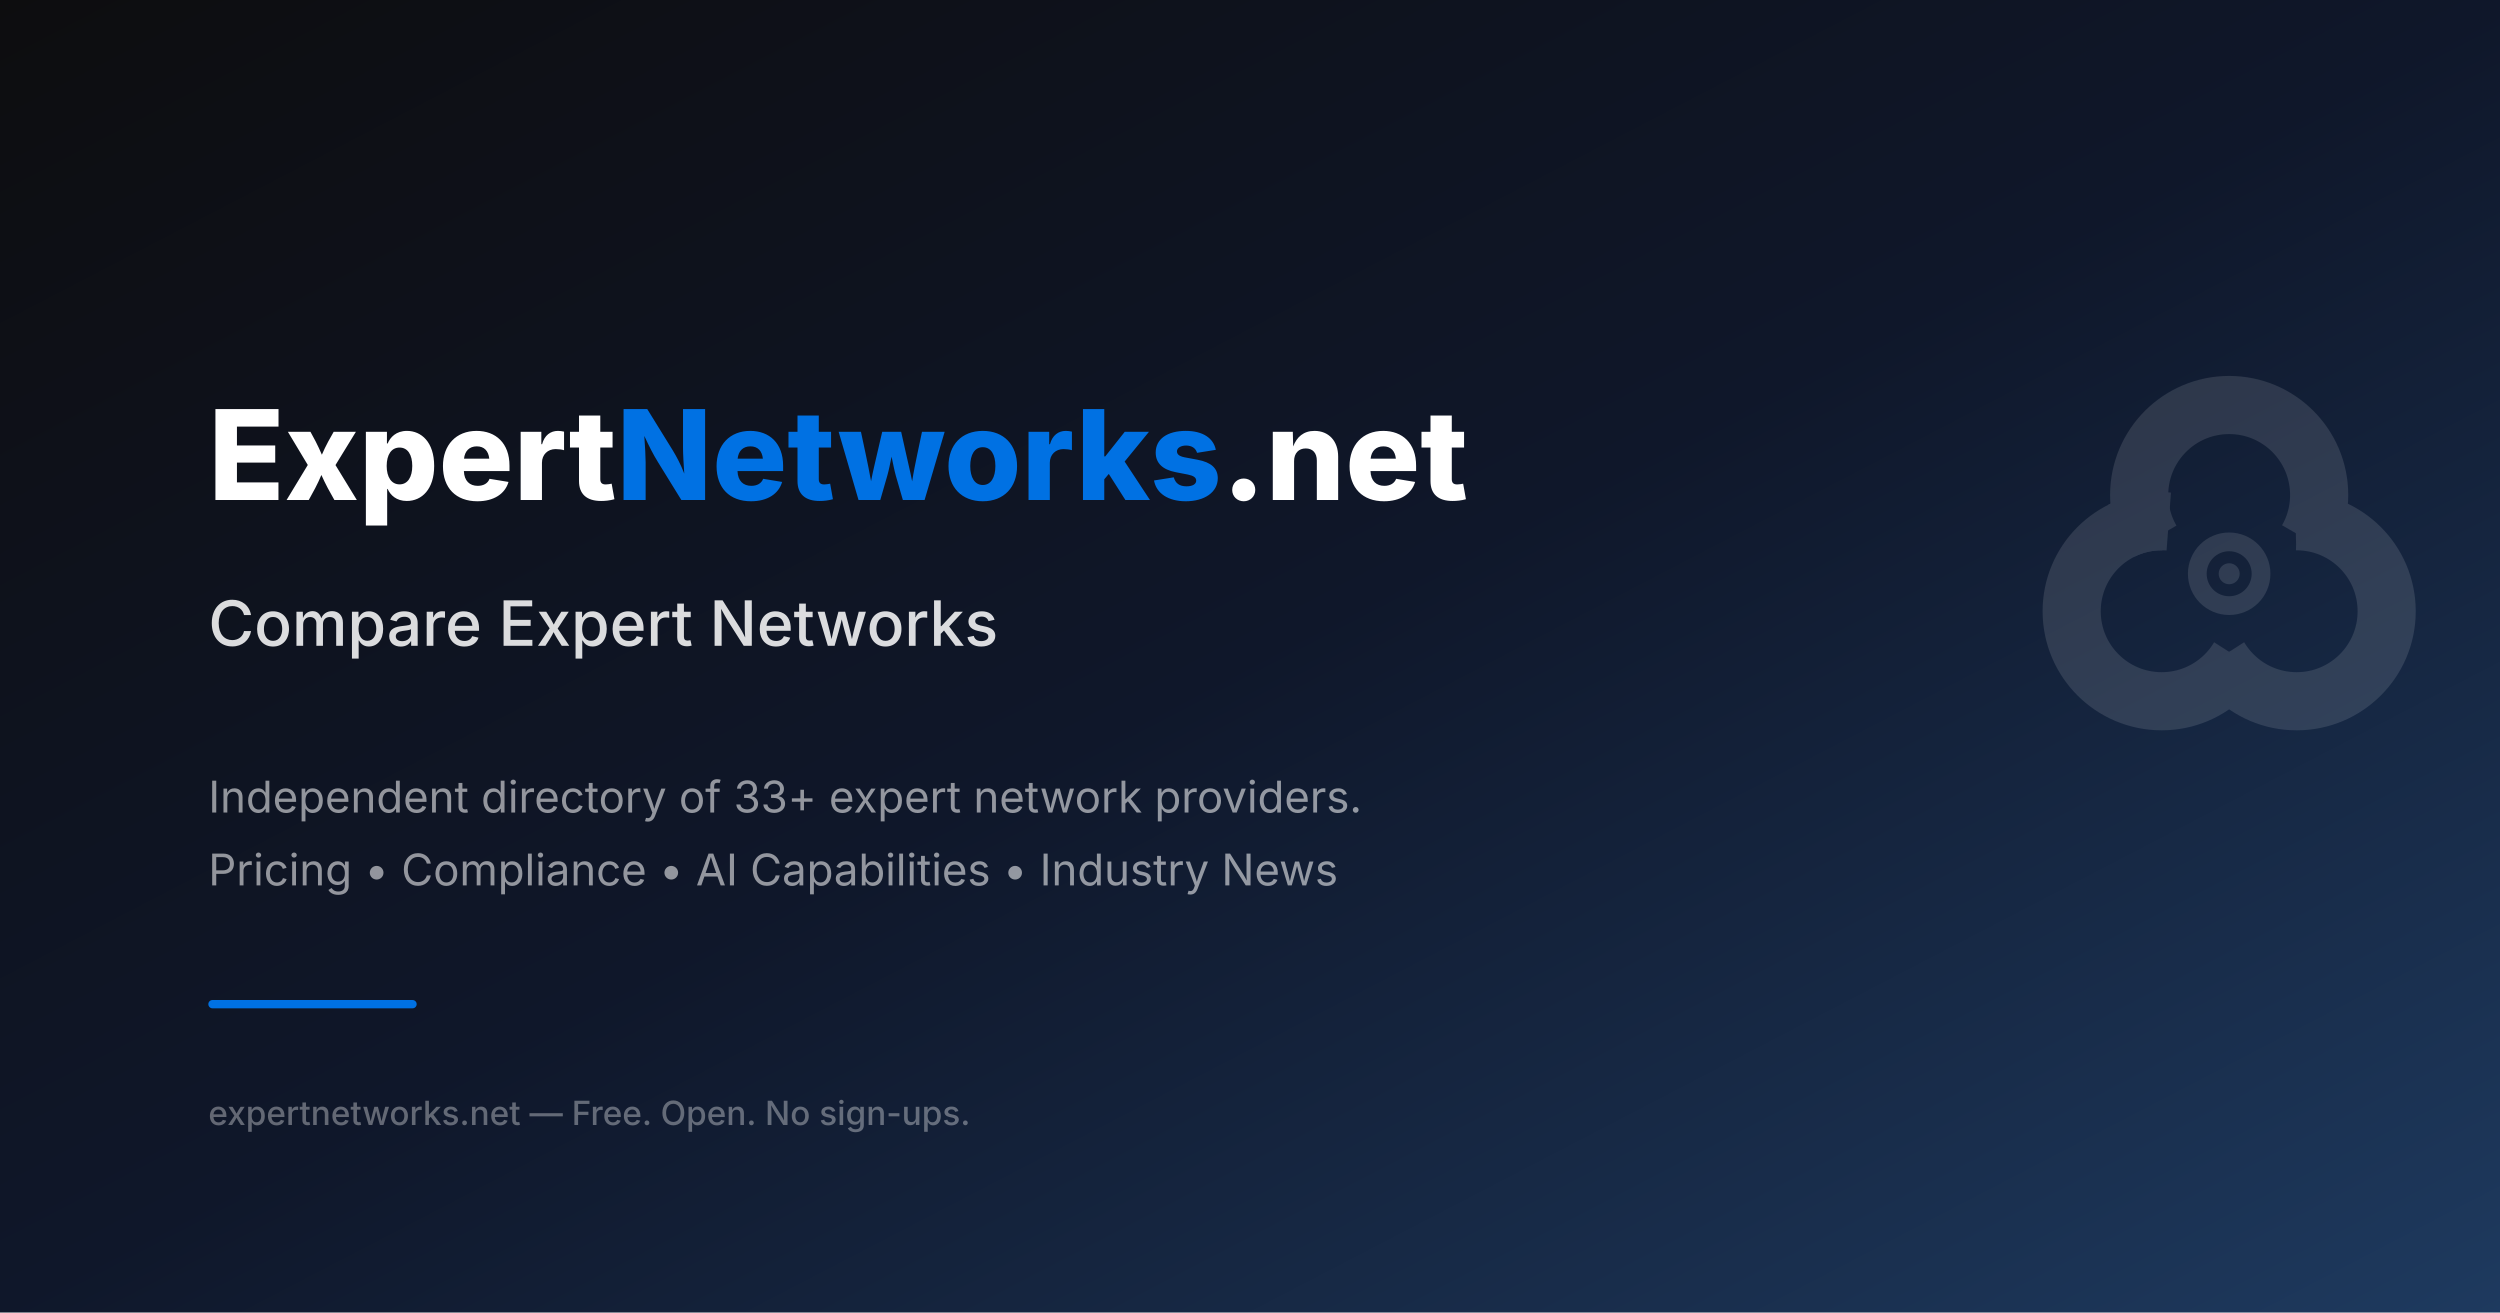
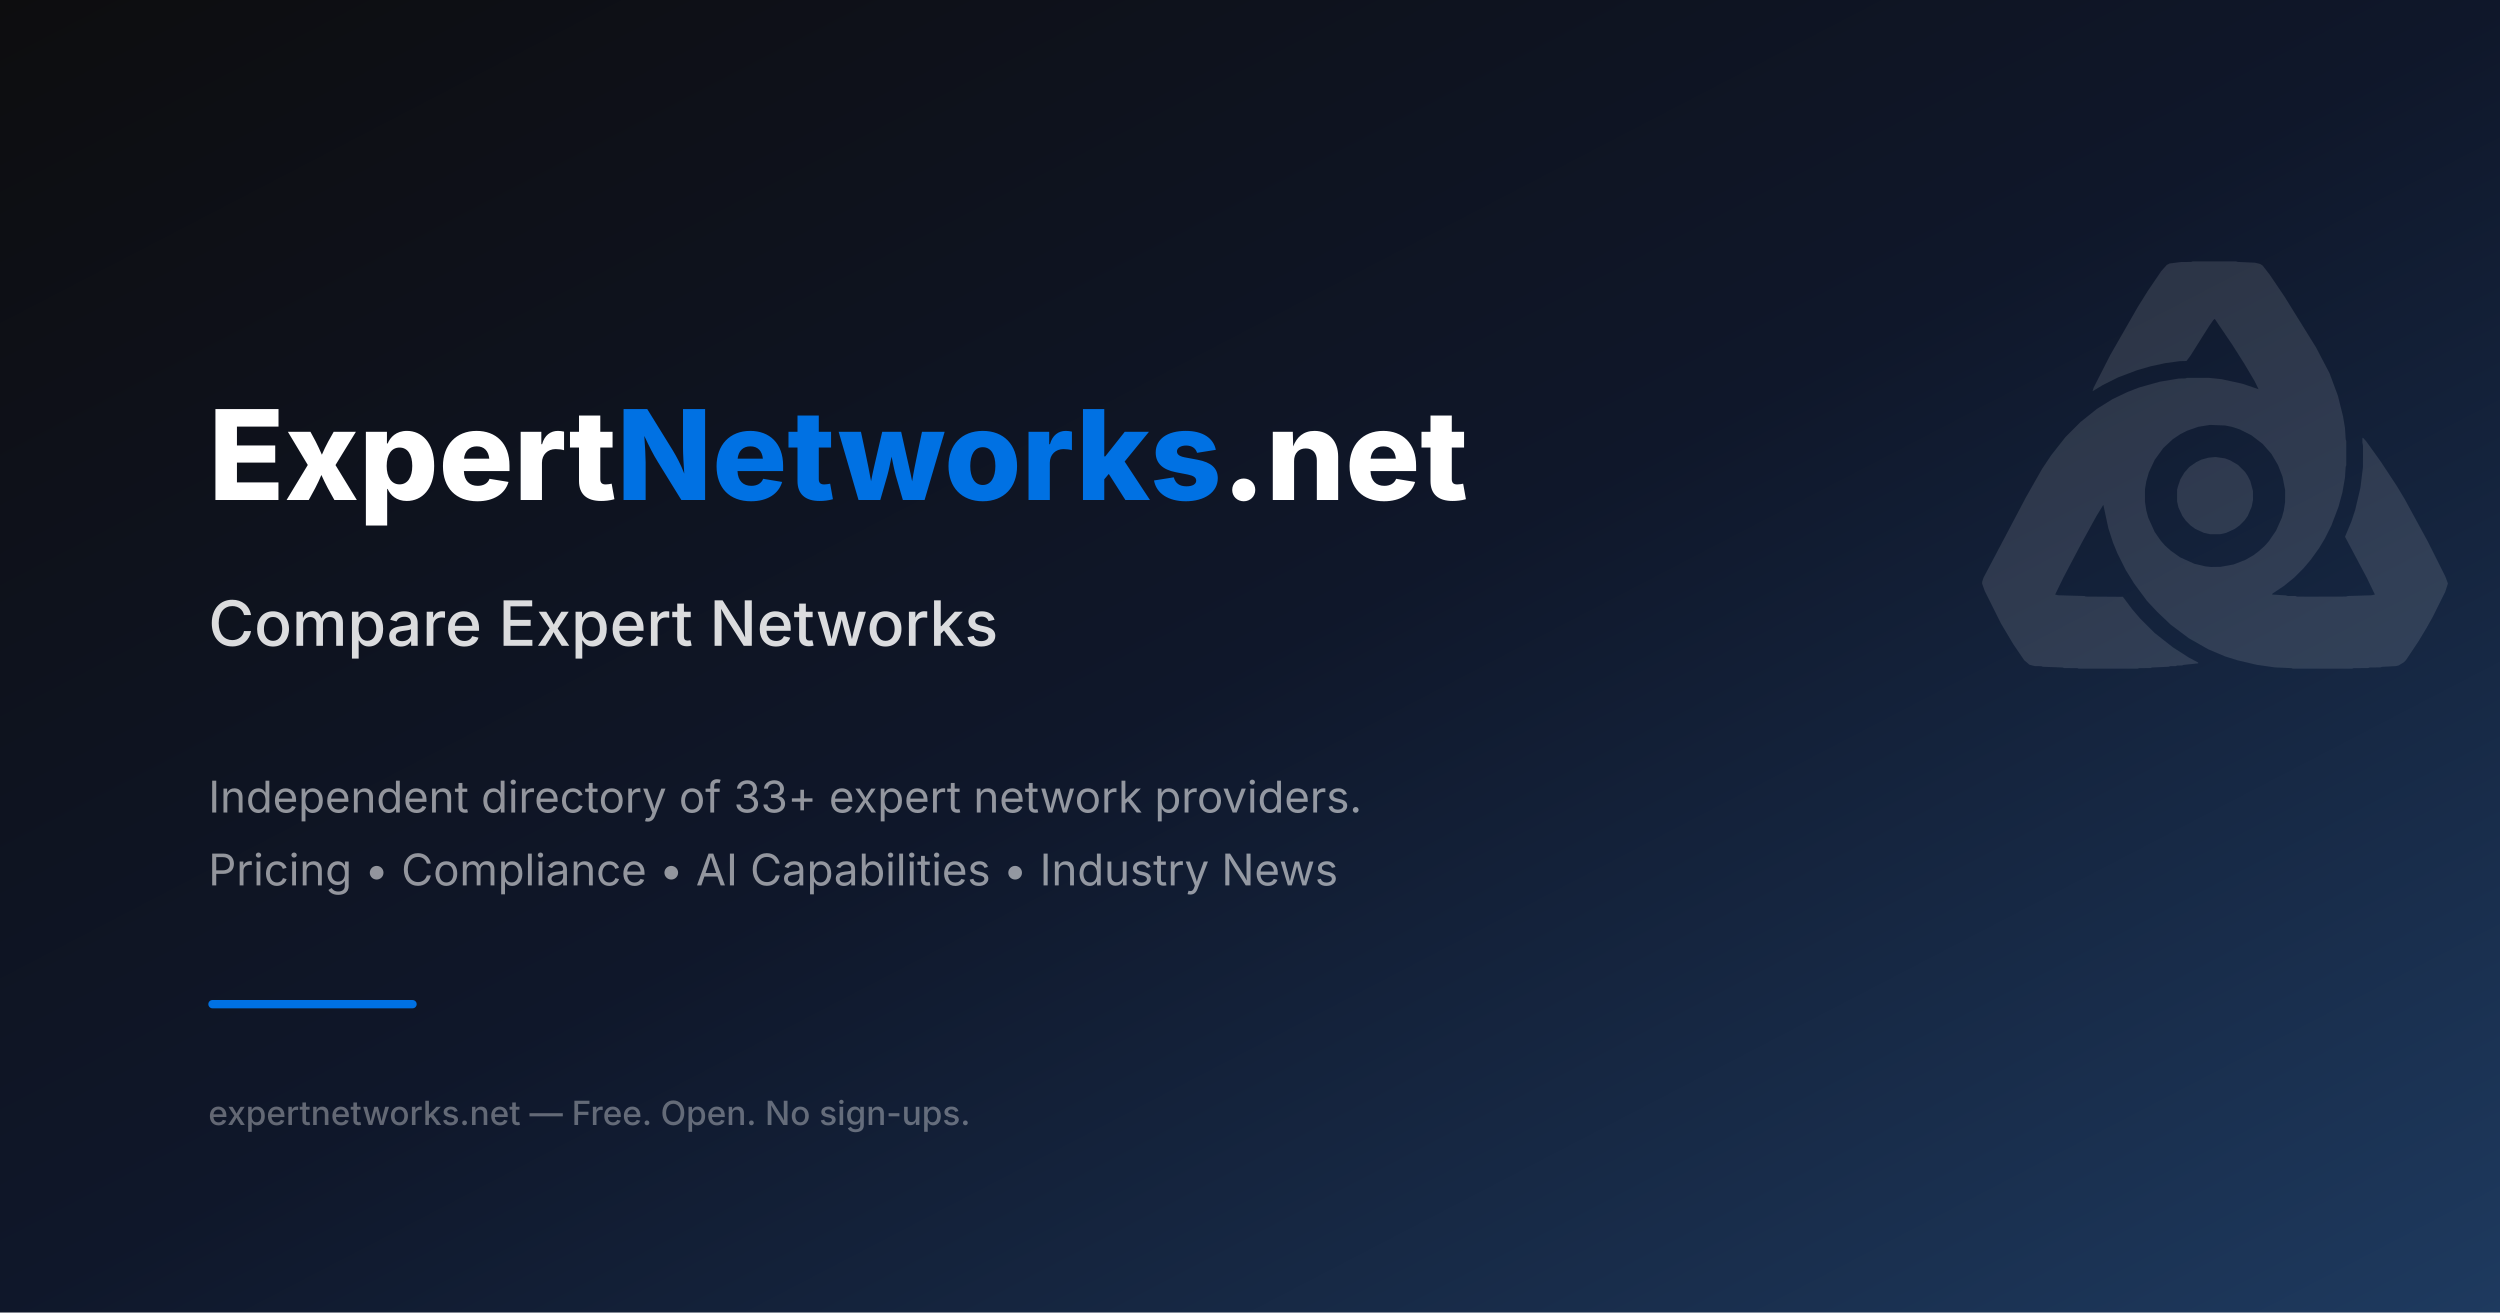
<svg xmlns="http://www.w3.org/2000/svg" width="1200" height="630" viewBox="0 0 1200 630">
  <defs>
    <linearGradient id="bg" x1="0%" y1="0%" x2="100%" y2="100%">
      <stop offset="0%" stop-color="#0d0d0f" />
      <stop offset="50%" stop-color="#0f172a" />
      <stop offset="100%" stop-color="#1e3a5f" />
    </linearGradient>
  </defs>
  <rect width="1200" height="630" fill="url(#bg)" />
-   <g transform="translate(980, 180) scale(1.8)" opacity="0.12">
-     <circle cx="32" cy="63" r="24" fill="none" stroke="white" stroke-width="15.5" stroke-dasharray="100.5 50.3" stroke-dashoffset="137.8" />
-     <circle cx="68" cy="63" r="24" fill="none" stroke="white" stroke-width="15.5" stroke-dasharray="100.5 50.3" stroke-dashoffset="38" />
-     <circle cx="50" cy="32" r="24" fill="none" stroke="white" stroke-width="15.5" stroke-dasharray="100.5 50.3" stroke-dashoffset="88" />
-     <circle cx="32" cy="63" r="24" fill="none" stroke="white" stroke-width="15.5" stroke-dasharray="13 138" stroke-dashoffset="49" />
-     <circle cx="50" cy="53" r="11" fill="white" />
-     <circle cx="50" cy="53" r="6" fill="#0f172a" />
-     <circle cx="50" cy="53" r="2.8" fill="white" />
+   <g transform="translate(920, 80) scale(0.14)" opacity="0.12">
+     <path fill="white" fill-rule="evenodd" d="M 1493 1721.15 L 1290 1721.17 L 1285 1719.35 L 1228 1716.77 L 1166 1707.92 L 1100 1692.5 L 1057.24 1679 L 1000 1654.83 L 933.33 1617 L 871 1570.28 L 825 1526.61 L 789.79 1489 L 745.39 1429 L 716.92 1383 L 687.97 1325 L 672.75 1288 L 657.1 1239 L 640 1159.34 L 615.79 1199 L 566.83 1288 L 502.98 1409 L 474.75 1467 L 485 1469.51 L 575 1472.05 L 580 1473.92 L 707 1474.77 L 739.53 1518 L 766.02 1549 L 816 1598.85 L 878 1647.62 L 933.02 1683 L 965 1699.96 L 965 1703 L 915 1708.2 L 910 1710.22 L 893 1710.42 L 888 1712.42 L 869 1712.57 L 864 1714.6 L 807 1717.17 L 802 1719.06 L 763 1719.34 L 757 1721.2 L 556 1721.19 L 551 1719.37 L 505 1719.05 L 500 1717.15 L 432 1714.6 L 427 1712.65 L 405 1712.34 L 387 1707.81 L 368.51 1692 L 331 1636.83 L 288.93 1566 L 233.5 1455 L 224.57 1430 L 224.63 1423 L 229.28 1409 L 374.98 1133 L 430.12 1036 L 461.5 989 L 510.23 927 L 562 875.27 L 618 830.45 L 671 797.29 L 722 772.91 L 762 757.34 L 833 737.41 L 899 726.41 L 921 726.02 L 927 724.11 L 1002 724.11 L 1045 728.54 L 1116 744.02 L 1172.17 763 L 1159.11 736 L 1123.59 676 L 1081.77 610 L 1022 521.85 L 1017.07 526 L 1001.77 548 L 938.79 648 L 925 666.3 L 902 666.82 L 853 673.46 L 802 684.48 L 756 697.74 L 691 722.31 L 638 748.84 L 602.97 770 L 606.6 758 L 664 645.42 L 758.78 480 L 791.87 427 L 838.68 358 L 857.49 337 L 867 331.98 L 906 326.98 L 941 326.62 L 946 324.82 L 1095 324.8 L 1101 326.63 L 1160 329.25 L 1178 333.73 L 1186 338.92 L 1210 369.71 L 1260.89 445 L 1368.85 619 L 1415.46 708 L 1444.09 785 L 1461.81 856 L 1468.49 896 L 1470.97 935 L 1472.94 941 L 1472.92 1024 L 1470.91 1029 L 1468.51 1066 L 1459.65 1117 L 1446.32 1166 L 1422.08 1230 L 1399.55 1275 L 1379.77 1308 L 1350.9 1348 L 1326.35 1377 L 1294 1409.32 L 1258.66 1438 L 1220 1463.71 L 1218.53 1467 L 1266 1469.89 L 1271 1471.87 L 1299 1472.1 L 1304 1473.98 L 1343 1474.26 L 1472 1473.91 L 1478 1472.03 L 1559 1469.53 L 1571.04 1467 L 1543.04 1409 L 1468.63 1269 L 1490.26 1217 L 1503.52 1177 L 1521.42 1101 L 1530.16 1030 L 1530.3 957 L 1528.18 946 L 1528.32 931 L 1530 929.32 L 1540.83 941 L 1591.07 1011 L 1646.36 1095 L 1673.39 1140 L 1752.43 1285 L 1812.46 1405 L 1821.47 1429 L 1812.13 1458 L 1768.16 1546 L 1748 1581.77 L 1721.46 1626 L 1677.48 1692 L 1671 1698.7 L 1653 1709.78 L 1643 1712.37 L 1595 1714.85 L 1590 1716.76 L 1553 1717.14 L 1548 1719.03 L 1498 1719.36 L 1493 1721.15 Z M 1042.02 1372 L 1087 1363.76 L 1128 1347.73 L 1154.93 1332 L 1173 1318.4 L 1193 1300.52 L 1207.54 1284 L 1232.19 1248 L 1252.23 1203 L 1258.74 1179 L 1263.2 1150 L 1263.36 1109 L 1254.31 1063 L 1238.84 1023 L 1216.42 985 L 1186 950.27 L 1148 921.13 L 1108 900.95 L 1080.69 892 L 1058 887.45 L 1006 885.36 L 965.02 892 L 927 905.36 L 905 916.47 L 878 934.55 L 845.31 965 L 816.2 1005 L 796.01 1048 L 787.23 1079 L 782.81 1106 L 782.73 1149 L 787.08 1178 L 793.76 1203 L 816 1252.33 L 836.59 1282 L 851.35 1299 L 871 1316.51 L 903 1339.3 L 952 1361.49 L 990 1370.42 L 1009 1372.55 L 1042.02 1372 Z M 1041 1260.06 L 1006 1260.14 L 985 1255.58 L 955.44 1242 L 940 1230.97 L 922.85 1214 L 911 1197.51 L 897.42 1168 L 892.96 1148 L 892.91 1108 L 895.35 1098 L 904.08 1072 L 917.74 1049 L 935 1029.47 L 958 1013.42 L 976 1004.47 L 1001 997.67 L 1025 995.49 L 1057 1000.13 L 1075 1006.89 L 1102 1022.72 L 1126 1046.72 L 1134.84 1060 L 1144 1078.29 L 1153.03 1112 L 1153.1 1143 L 1148.53 1166 L 1135 1197.55 L 1124 1213 L 1107 1230.14 L 1090.53 1242 L 1061 1255.57 L 1041 1260.06 Z" />
  </g>
  <text x="100" y="240" font-family="system-ui, -apple-system, sans-serif" font-size="60" font-weight="800" fill="white">Expert<tspan fill="#0071E3">Networks</tspan>.net</text>
  <text x="100" y="310" font-family="system-ui, -apple-system, sans-serif" font-size="30" font-weight="500" fill="rgba(255,255,255,0.85)">Compare Expert Networks</text>
  <text x="100" y="390" font-family="system-ui, -apple-system, sans-serif" font-size="21" font-weight="400" fill="rgba(255,255,255,0.55)">Independent directory of 33+ expert network providers.</text>
  <text x="100" y="425" font-family="system-ui, -apple-system, sans-serif" font-size="21" font-weight="400" fill="rgba(255,255,255,0.55)">Pricing • Compliance • AI Capabilities • Industry News</text>
  <rect x="100" y="480" width="100" height="4" rx="2" fill="#0071E3" />
  <text x="100" y="540" font-family="system-ui, -apple-system, sans-serif" font-size="16" font-weight="500" fill="rgba(255,255,255,0.35)">expertnetworks.net — Free. Open. No sign-ups.</text>
</svg>
